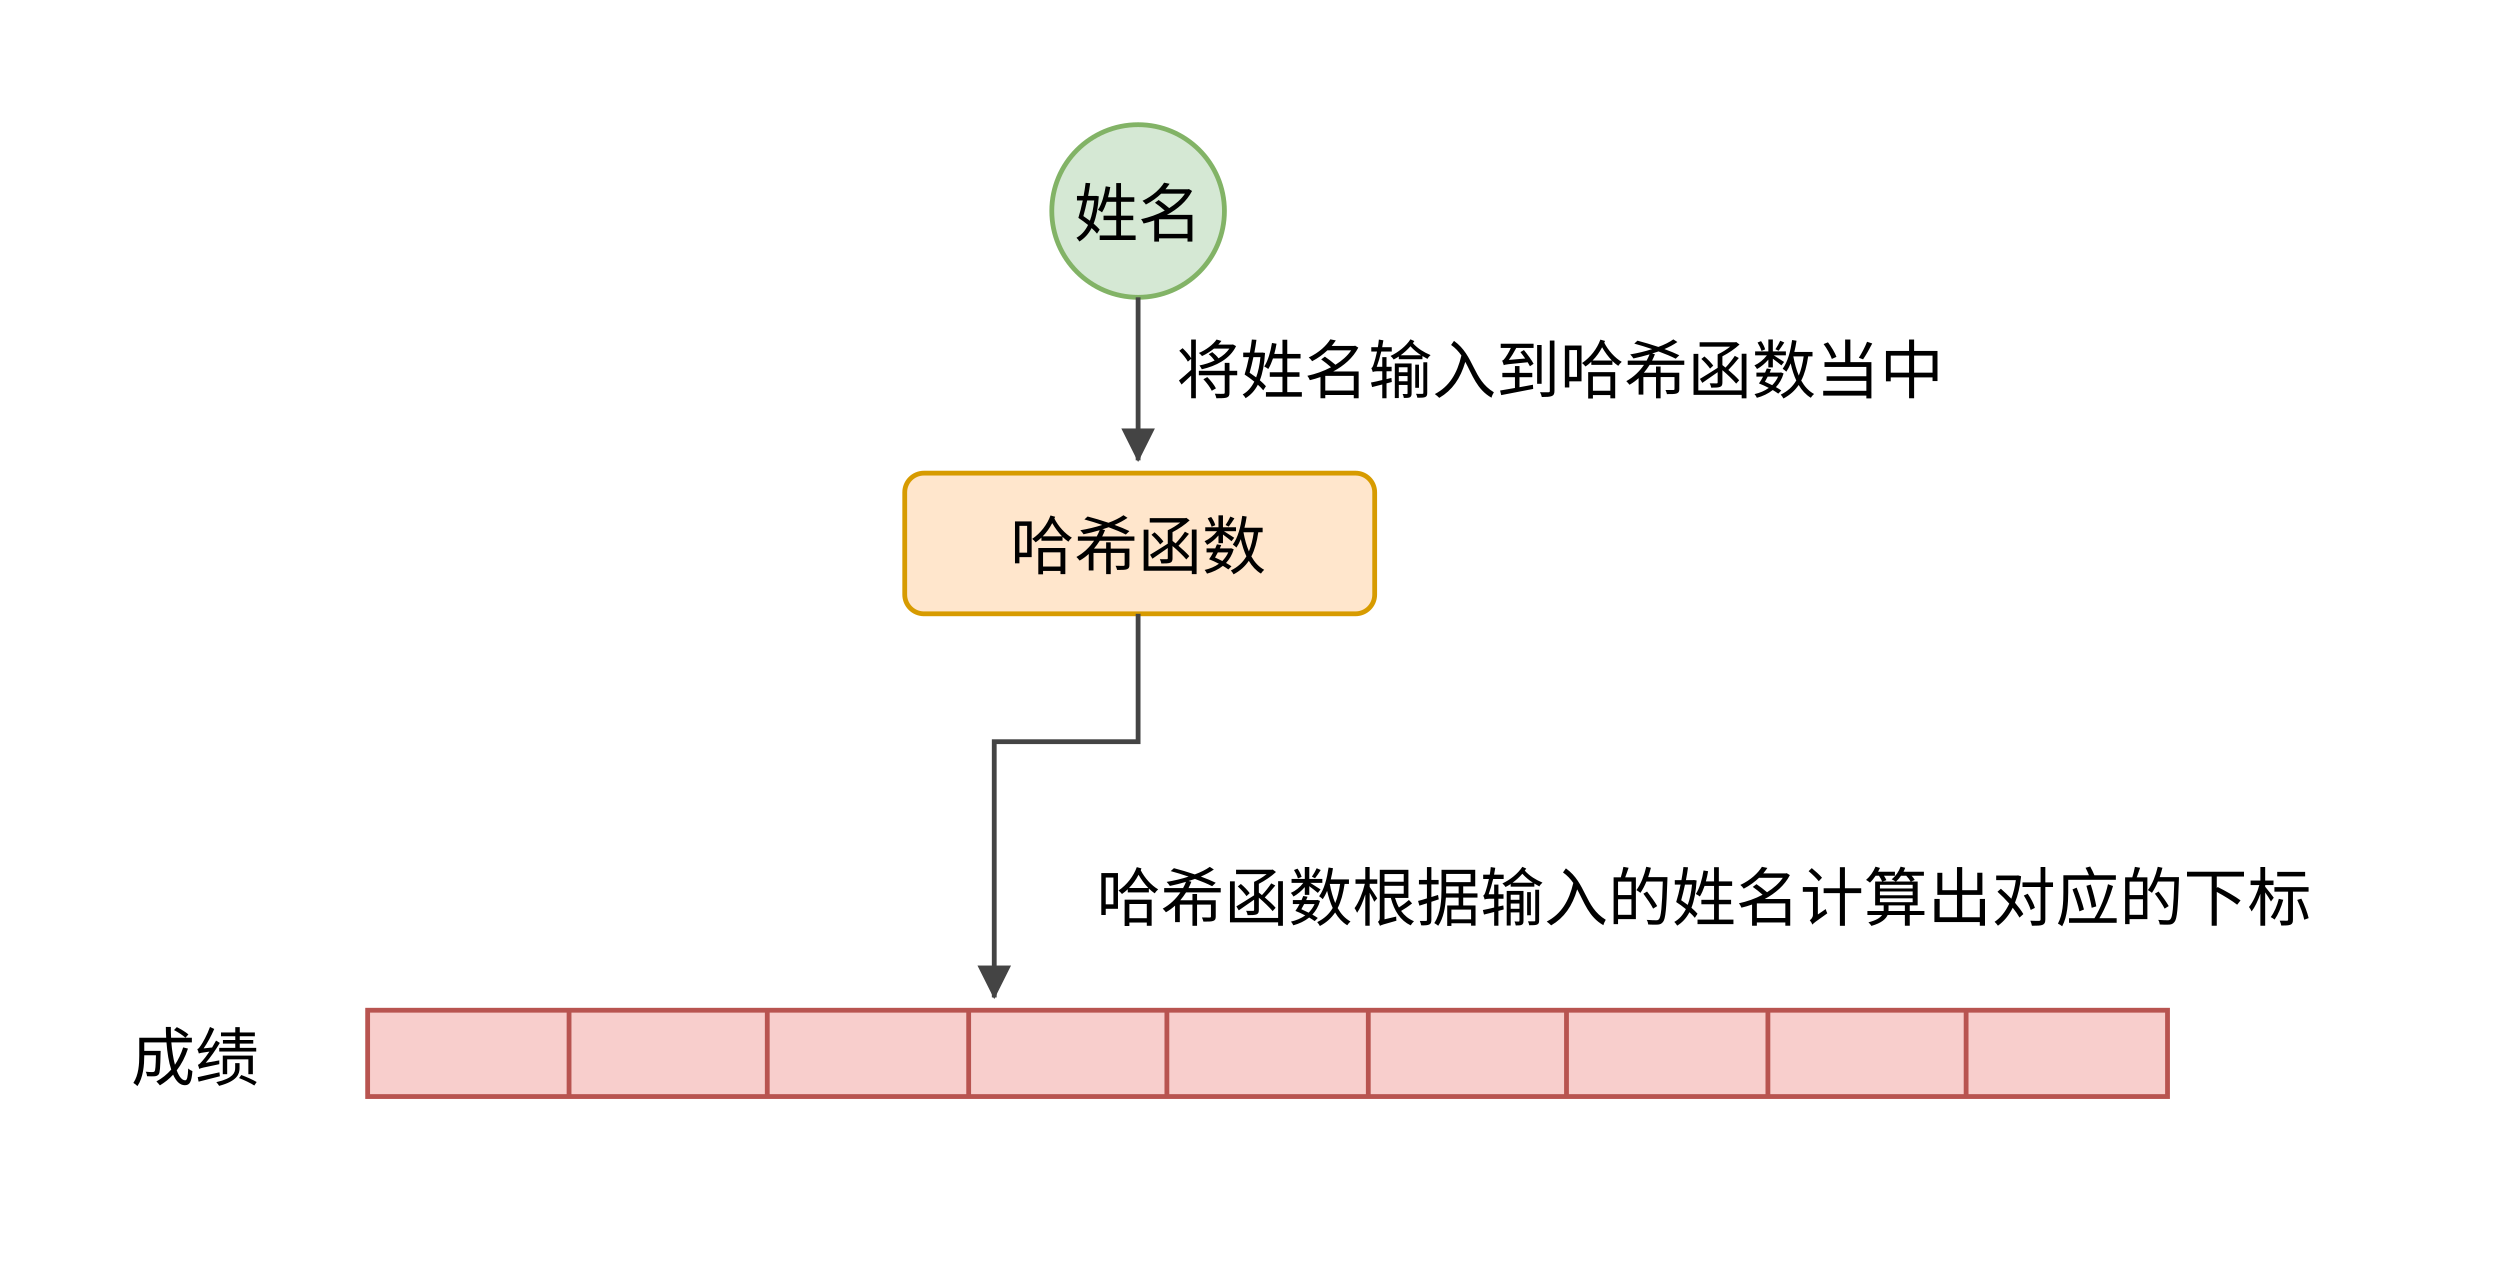
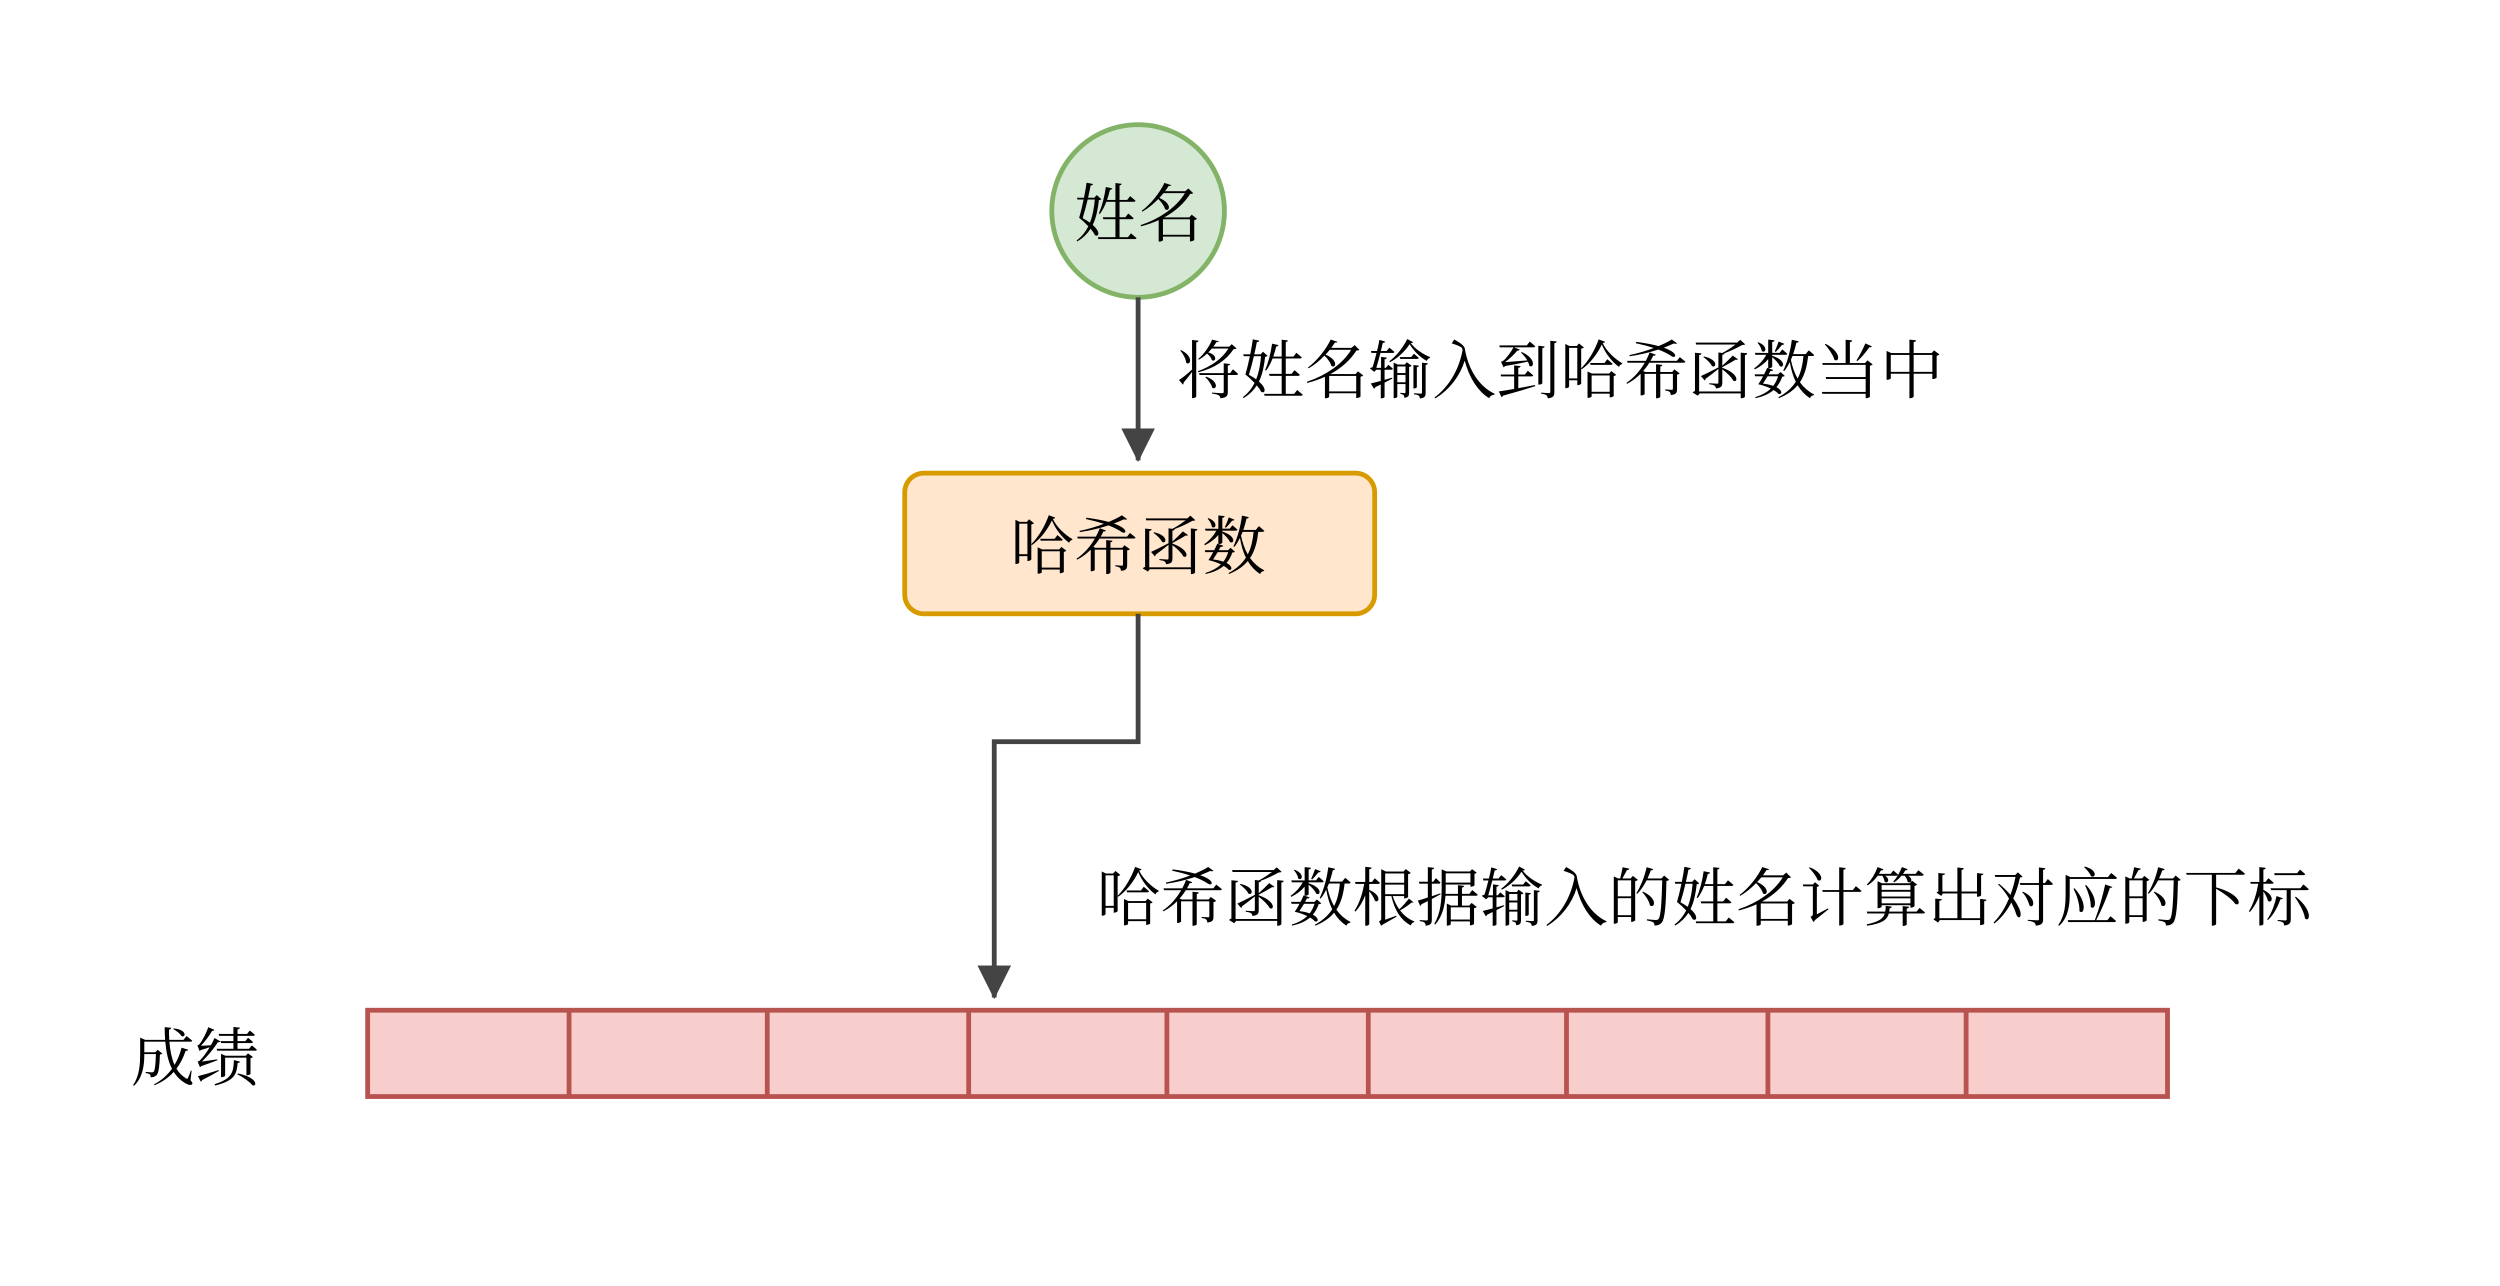
- <svg xmlns="http://www.w3.org/2000/svg" viewBox="0 0 782 402" role="img" aria-label="姓名经哈希函数计算后得到成绩数组的下标" font-family="Seaford, 'PingFang SC', 'Hiragino Sans GB', 'Noto Sans CJK SC', 'Microsoft YaHei', sans-serif" width="782" height="402">
+ <svg xmlns="http://www.w3.org/2000/svg" viewBox="0 0 782 402" role="img" aria-label="姓名经哈希函数计算后得到成绩数组的下标" font-family="Seaford, 'Songti SC', STSong, SimSun, 'Noto Serif CJK SC', Palatino, 'Source Serif Pro', serif" width="782" height="402">
  <defs>
    <marker id="arrow-hashmap01" viewBox="0 0 10 10" refX="9.5" refY="5" markerWidth="7" markerHeight="7" orient="auto-start-reverse">
      <path d="M0,0 L10,5 L0,10 z" fill="#444" />
    </marker>
  </defs>
  <circle cx="356" cy="66" r="27" fill="#d5e8d4" stroke="#82b366" stroke-width="1.5" />
  <text x="356" y="74" font-size="20" fill="#000" text-anchor="middle">姓名</text>
  <path d="M356 93 V144" fill="none" stroke="#444" stroke-width="1.5" marker-end="url(#arrow-hashmap01)" />
  <text x="368" y="123" font-size="20" fill="#000">将姓名输入到哈希函数当中</text>
  <rect x="283" y="148" width="147" height="44" rx="6" fill="#ffe6cc" stroke="#d79b00" stroke-width="1.5" />
  <text x="356" y="178" font-size="20" fill="#000" text-anchor="middle">哈希函数</text>
  <path d="M356 192 V232 H311 V312" fill="none" stroke="#444" stroke-width="1.5" marker-end="url(#arrow-hashmap01)" />
  <text x="343" y="288" font-size="20" fill="#000">哈希函数根据输入的姓名计算出对应的下标</text>
  <text x="41" y="338" font-size="20" fill="#000">成绩</text>
  <g fill="#f8cecc" stroke="#b85450" stroke-width="1.5">
    <rect x="115" y="316" width="563" height="27" />
    <path d="M178 316 V343 M240 316 V343 M303 316 V343 M365 316 V343 M428 316 V343 M490 316 V343 M553 316 V343 M615 316 V343" />
  </g>
</svg>
